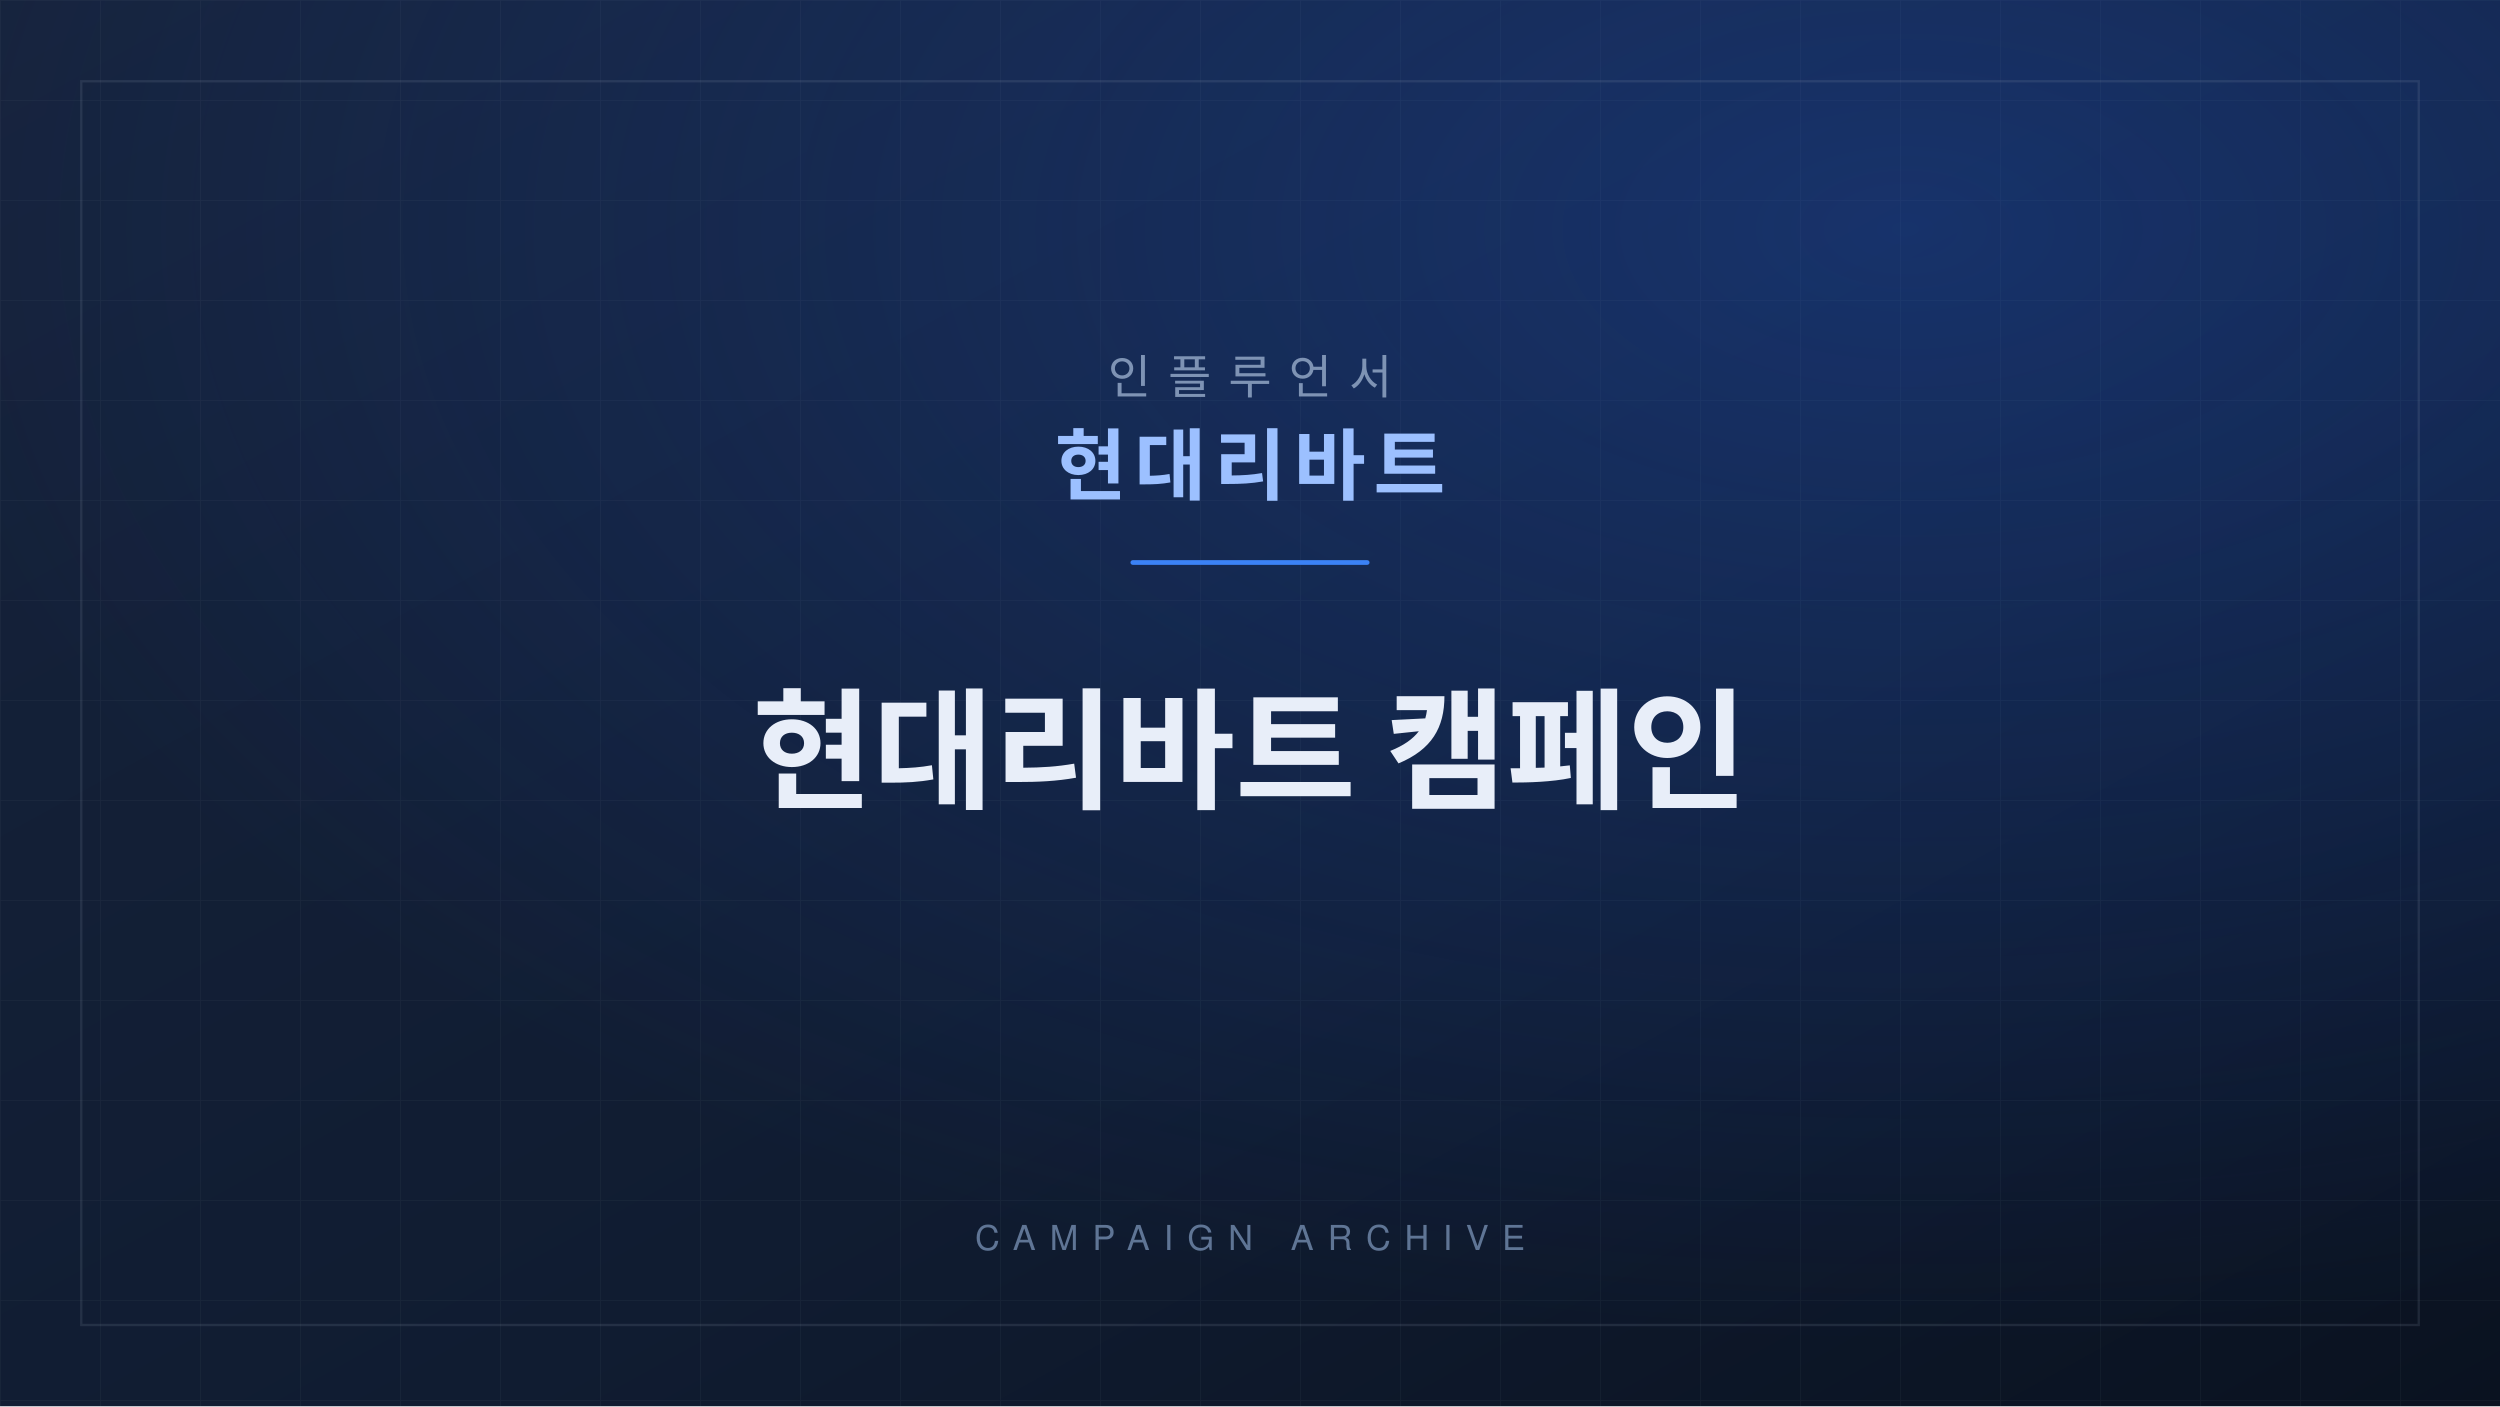
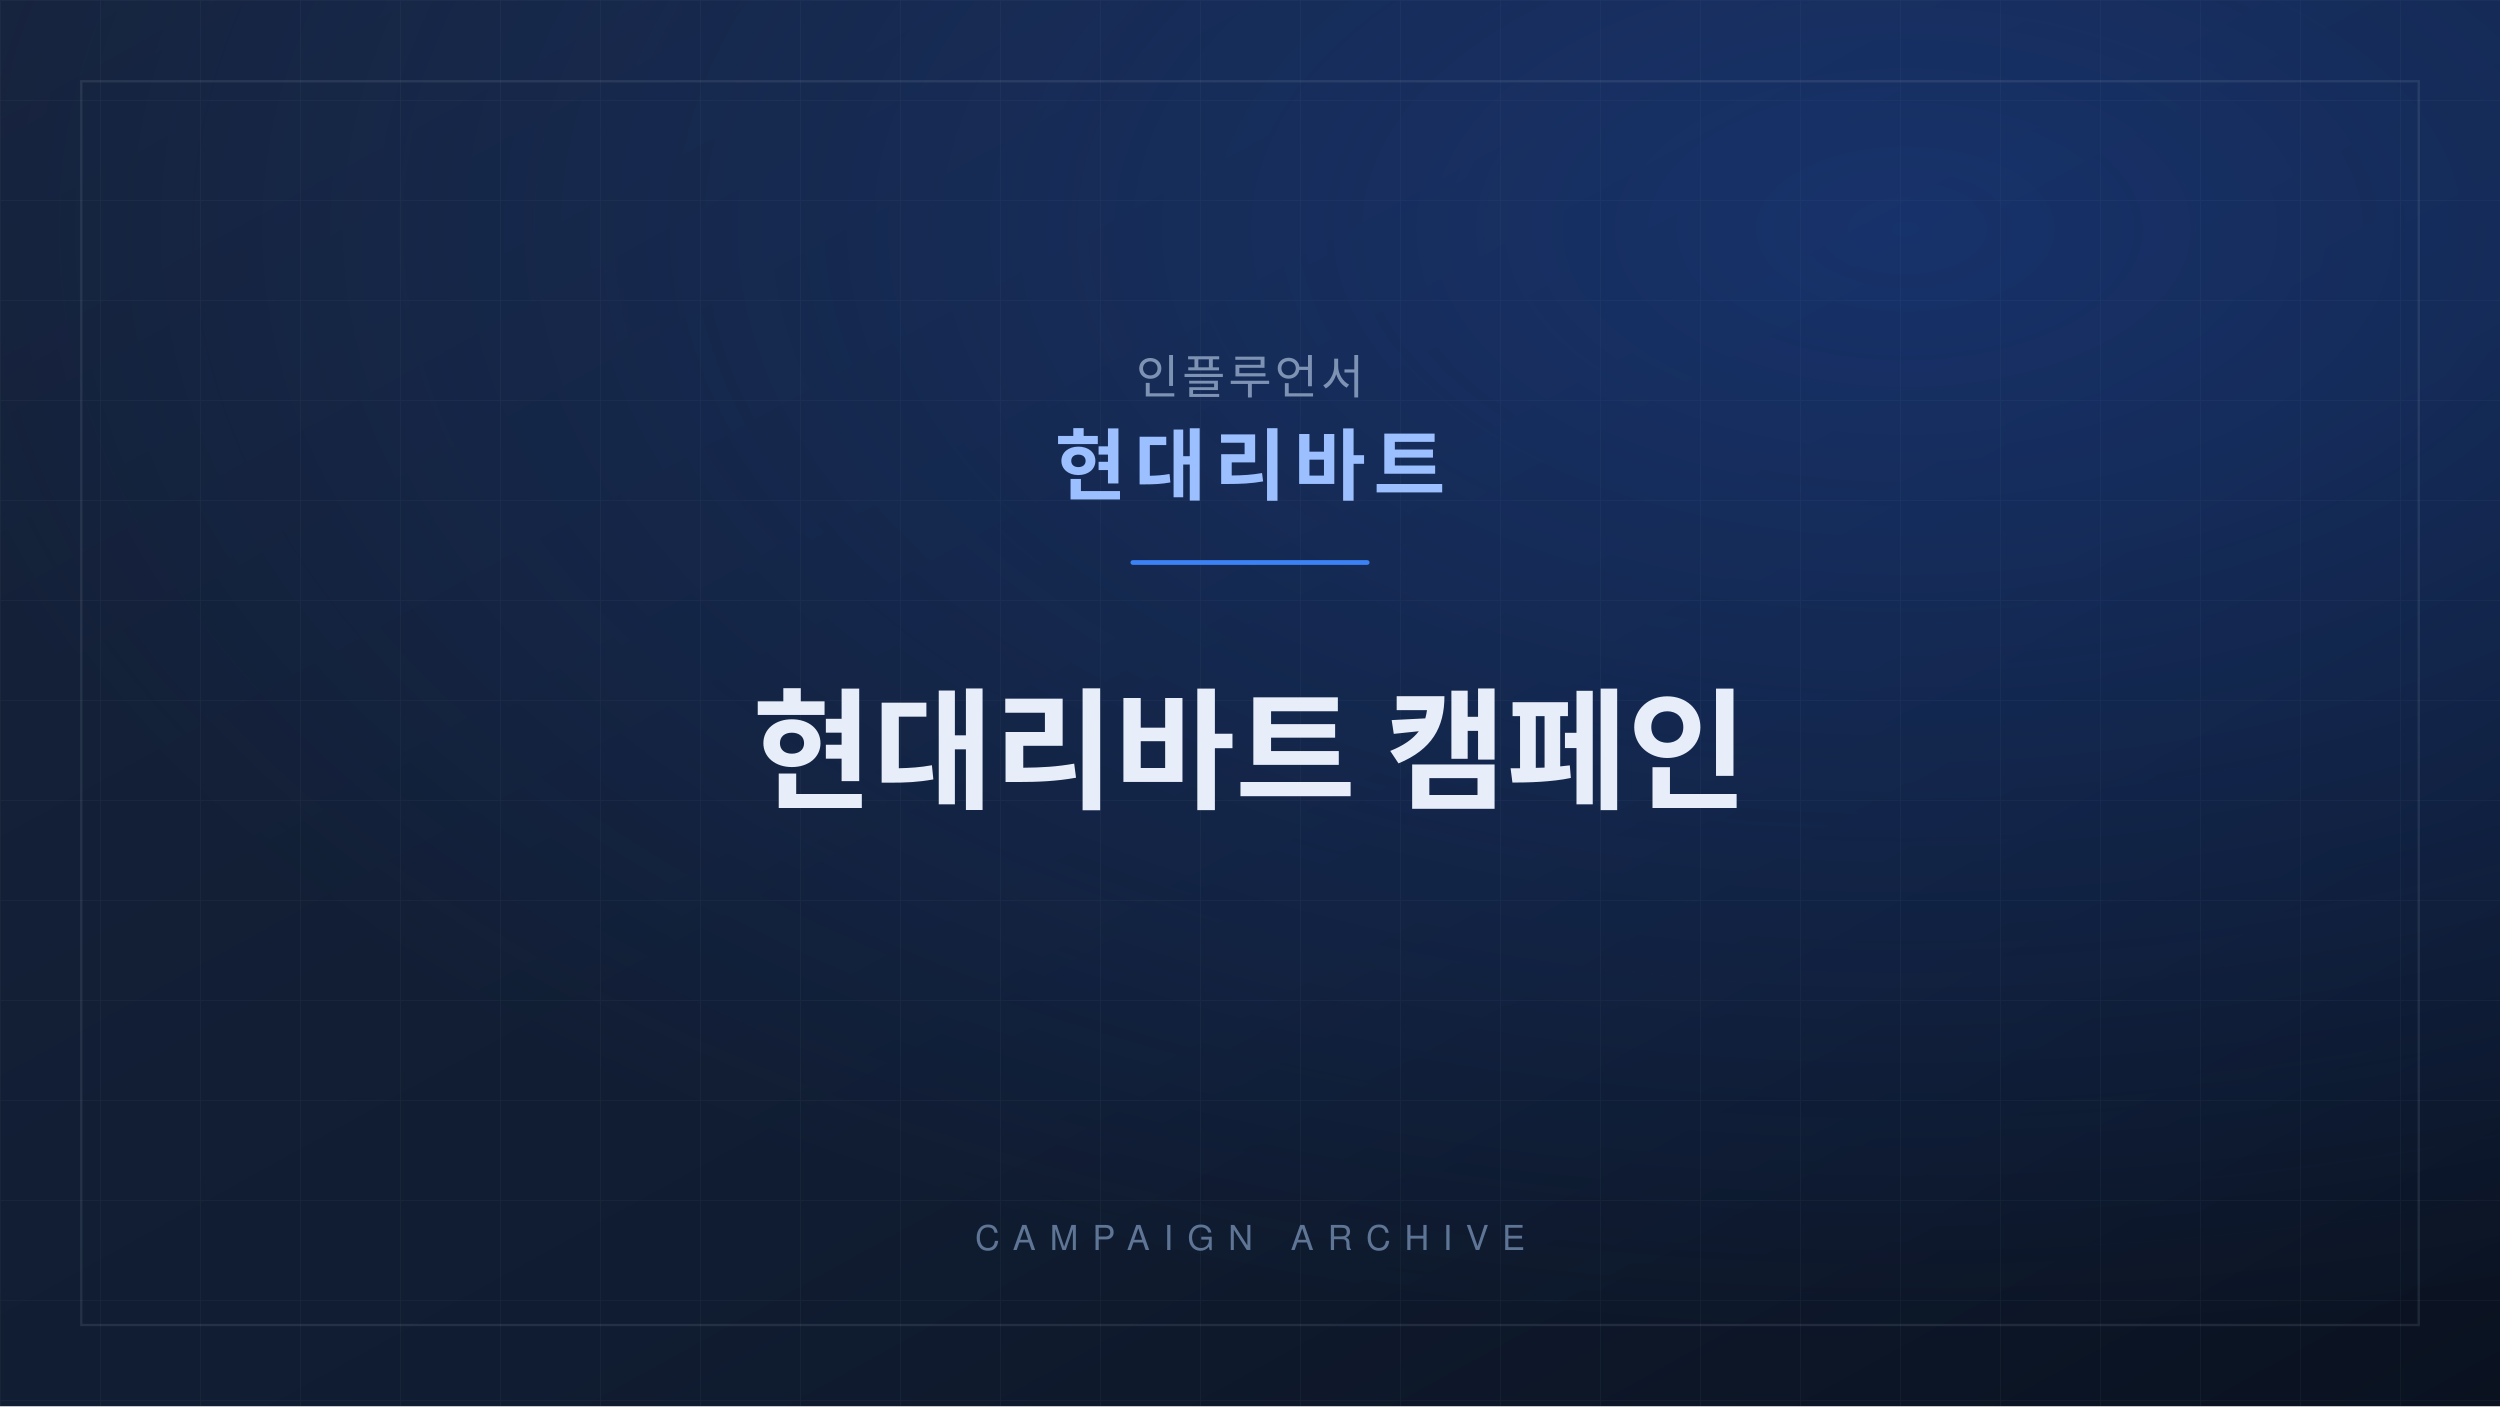
<svg xmlns="http://www.w3.org/2000/svg" viewBox="0 0 1600 900" width="1600" height="900" role="img" aria-label="현대리바트 캠페인 — 현대리바트">
  <defs>
    <linearGradient id="g" x1="0" y1="0" x2="1" y2="1">
      <stop offset="0" stop-color="#16233C" />
      <stop offset="0.6" stop-color="#101C31" />
      <stop offset="1" stop-color="#0A1220" />
    </linearGradient>
    <radialGradient id="a" cx="0.76" cy="0.16" r="0.8">
      <stop offset="0" stop-color="#2563EB" stop-opacity="0.30" />
      <stop offset="1" stop-color="#2563EB" stop-opacity="0" />
    </radialGradient>
    <pattern id="grid" width="64" height="64" patternUnits="userSpaceOnUse">
      <path d="M64 0H0V64" fill="none" stroke="#94A3B8" stroke-opacity="0.07" stroke-width="1" />
    </pattern>
  </defs>
  <rect width="1600" height="900" fill="url(#g)" />
  <rect width="1600" height="900" fill="url(#grid)" />
  <rect width="1600" height="900" fill="url(#a)" />
  <rect x="52" y="52" width="1496" height="796" fill="none" stroke="#94A3B8" stroke-opacity="0.15" stroke-width="1.5" />
-   <text x="800" y="252" text-anchor="middle" font-family="Helvetica,Arial,'Apple SD Gothic Neo',sans-serif" font-size="30" letter-spacing="11" fill="#7E93B4">인플루언서</text>
+   <text x="800" y="252" text-anchor="middle" font-family="Helvetica,Arial,'Apple SD Gothic Neo',sans-serif" font-size="30" letter-spacing="2" fill="#7E93B4">인플루언서</text>
  <text x="800" y="316" text-anchor="middle" font-family="Helvetica,Arial,'Apple SD Gothic Neo','Noto Sans KR',sans-serif" font-size="50" font-weight="600" letter-spacing="5" fill="#9CC0FF">현대리바트</text>
  <line x1="725" y1="360" x2="875" y2="360" stroke="#3B82F6" stroke-width="3" stroke-linecap="round" />
  <text x="800" y="511" text-anchor="middle" font-family="'Apple SD Gothic Neo','Noto Sans KR','Malgun Gothic',Pretendard,sans-serif" font-size="84" font-weight="700" fill="#E8EEF9">현대리바트 캠페인</text>
  <text x="800" y="800" text-anchor="middle" font-family="Helvetica,Arial,sans-serif" font-size="22" letter-spacing="9" fill="#5F7595">CAMPAIGN ARCHIVE</text>
</svg>
